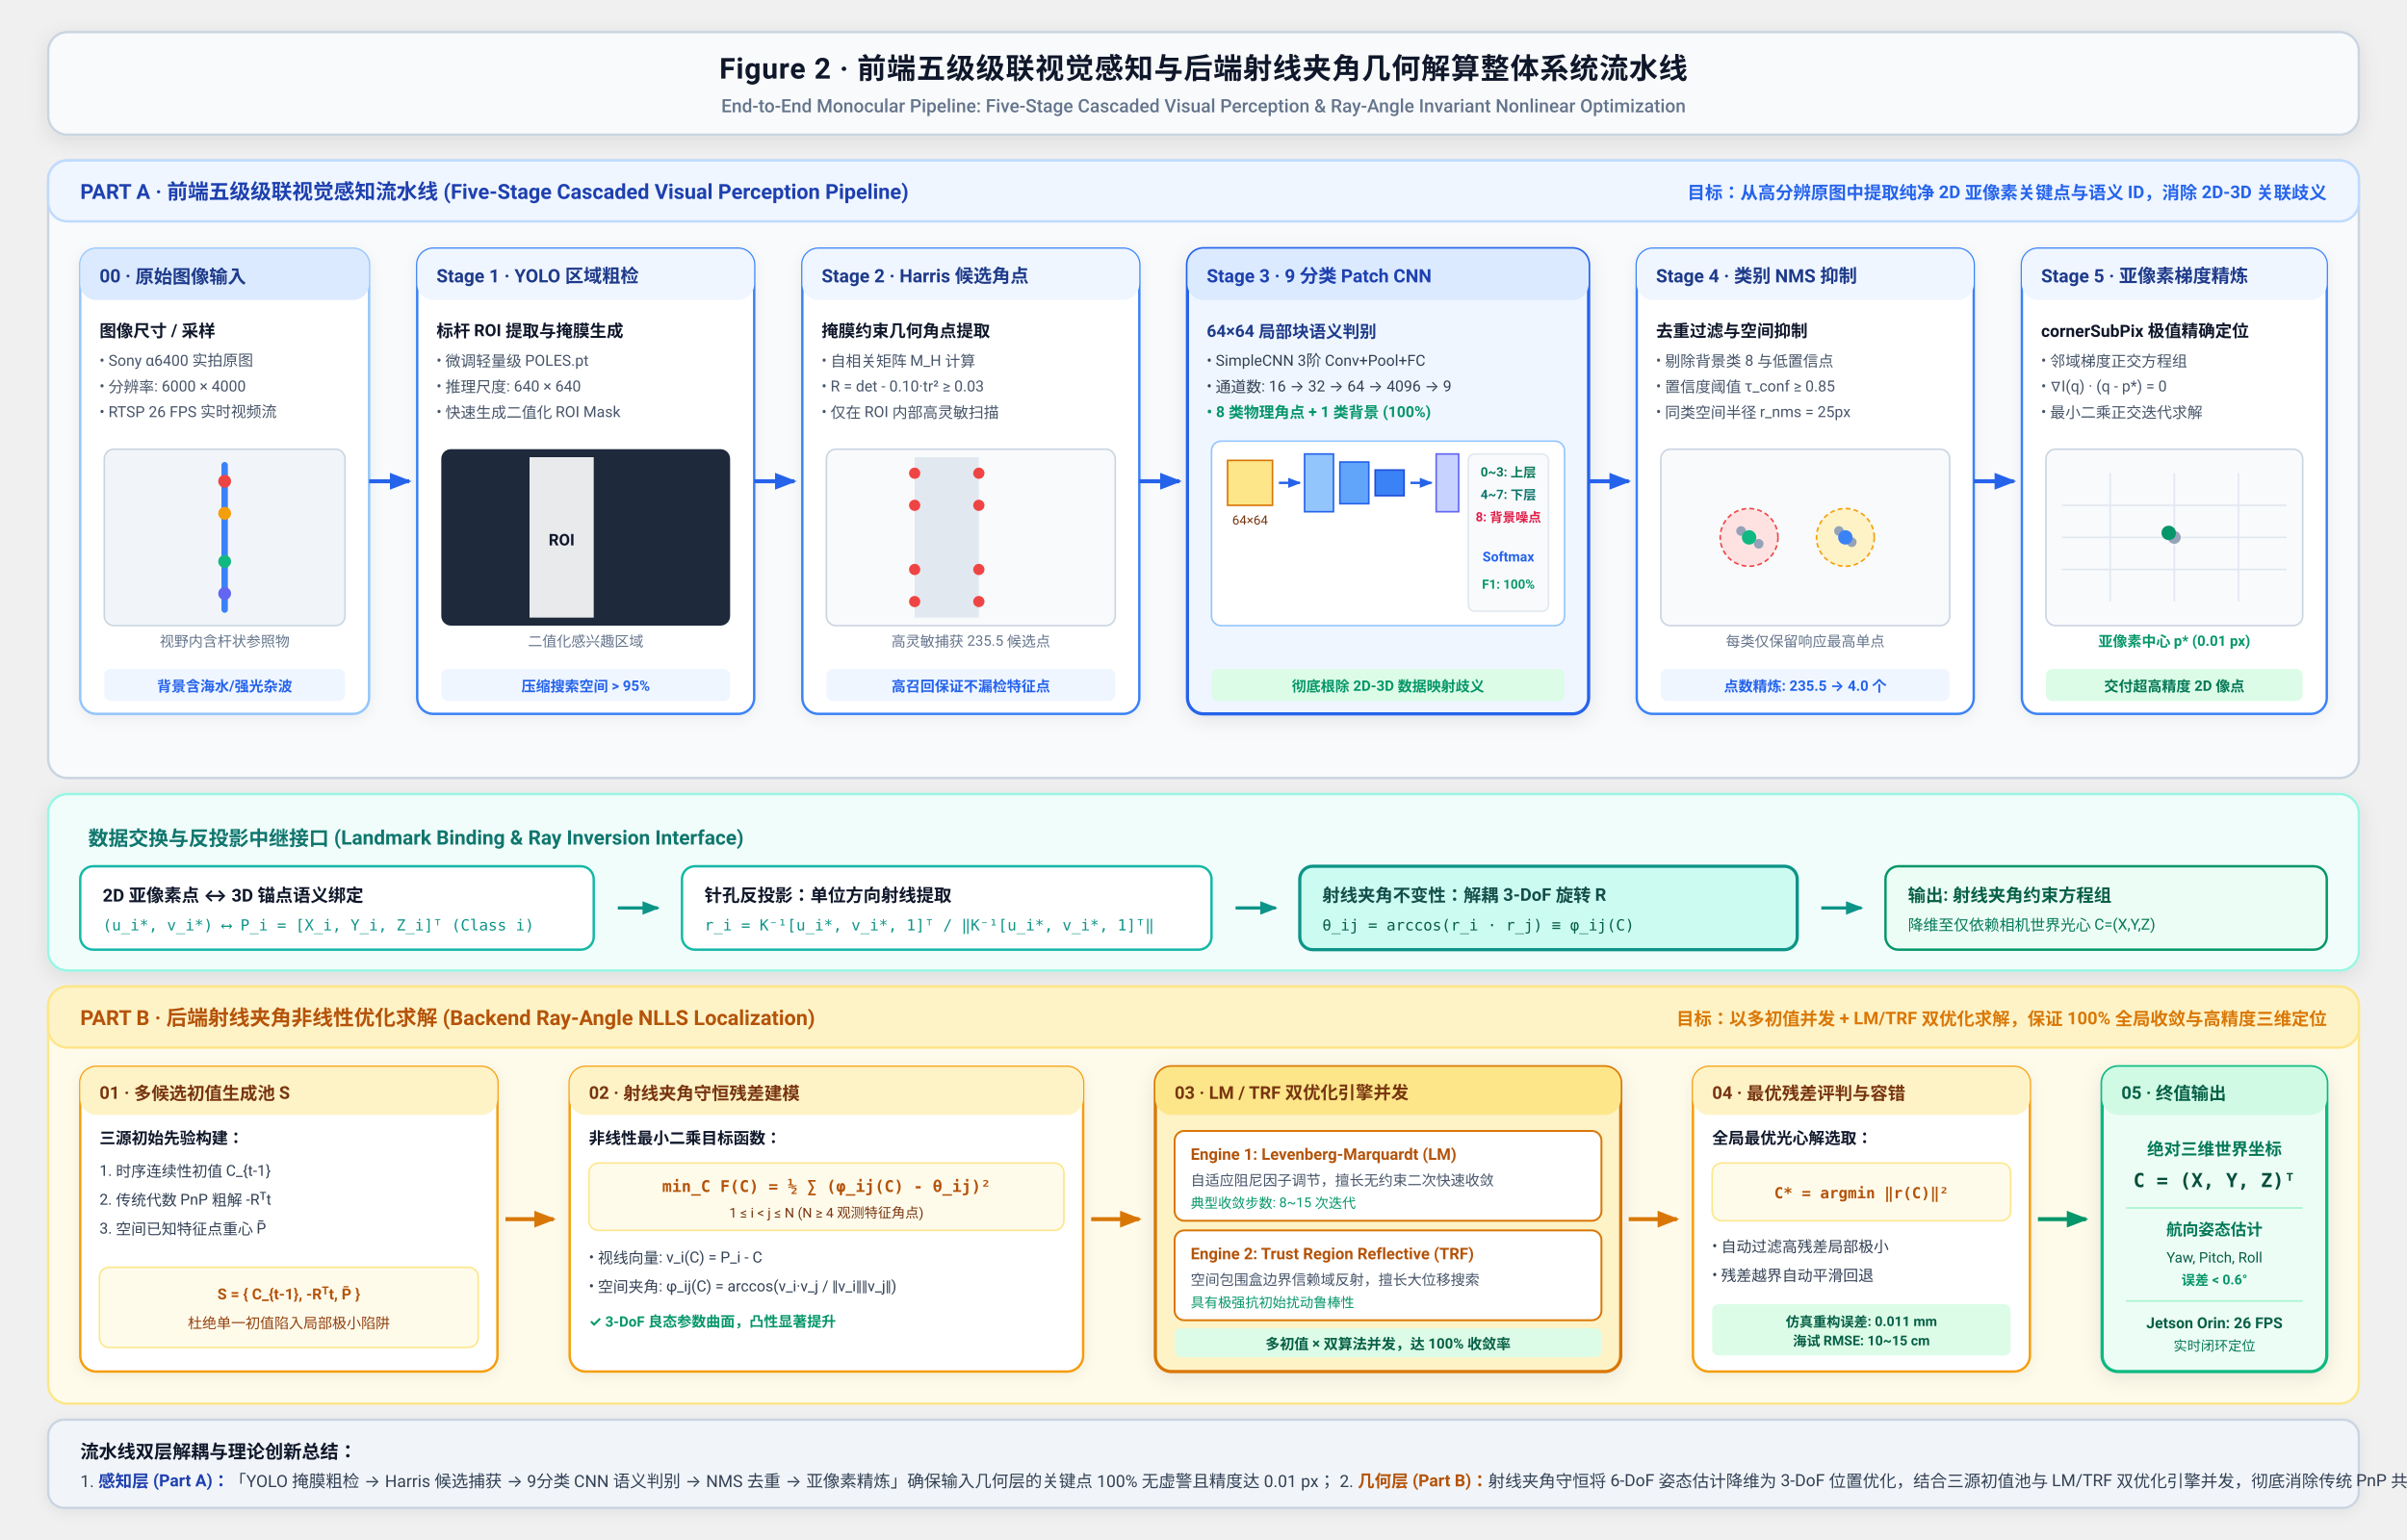
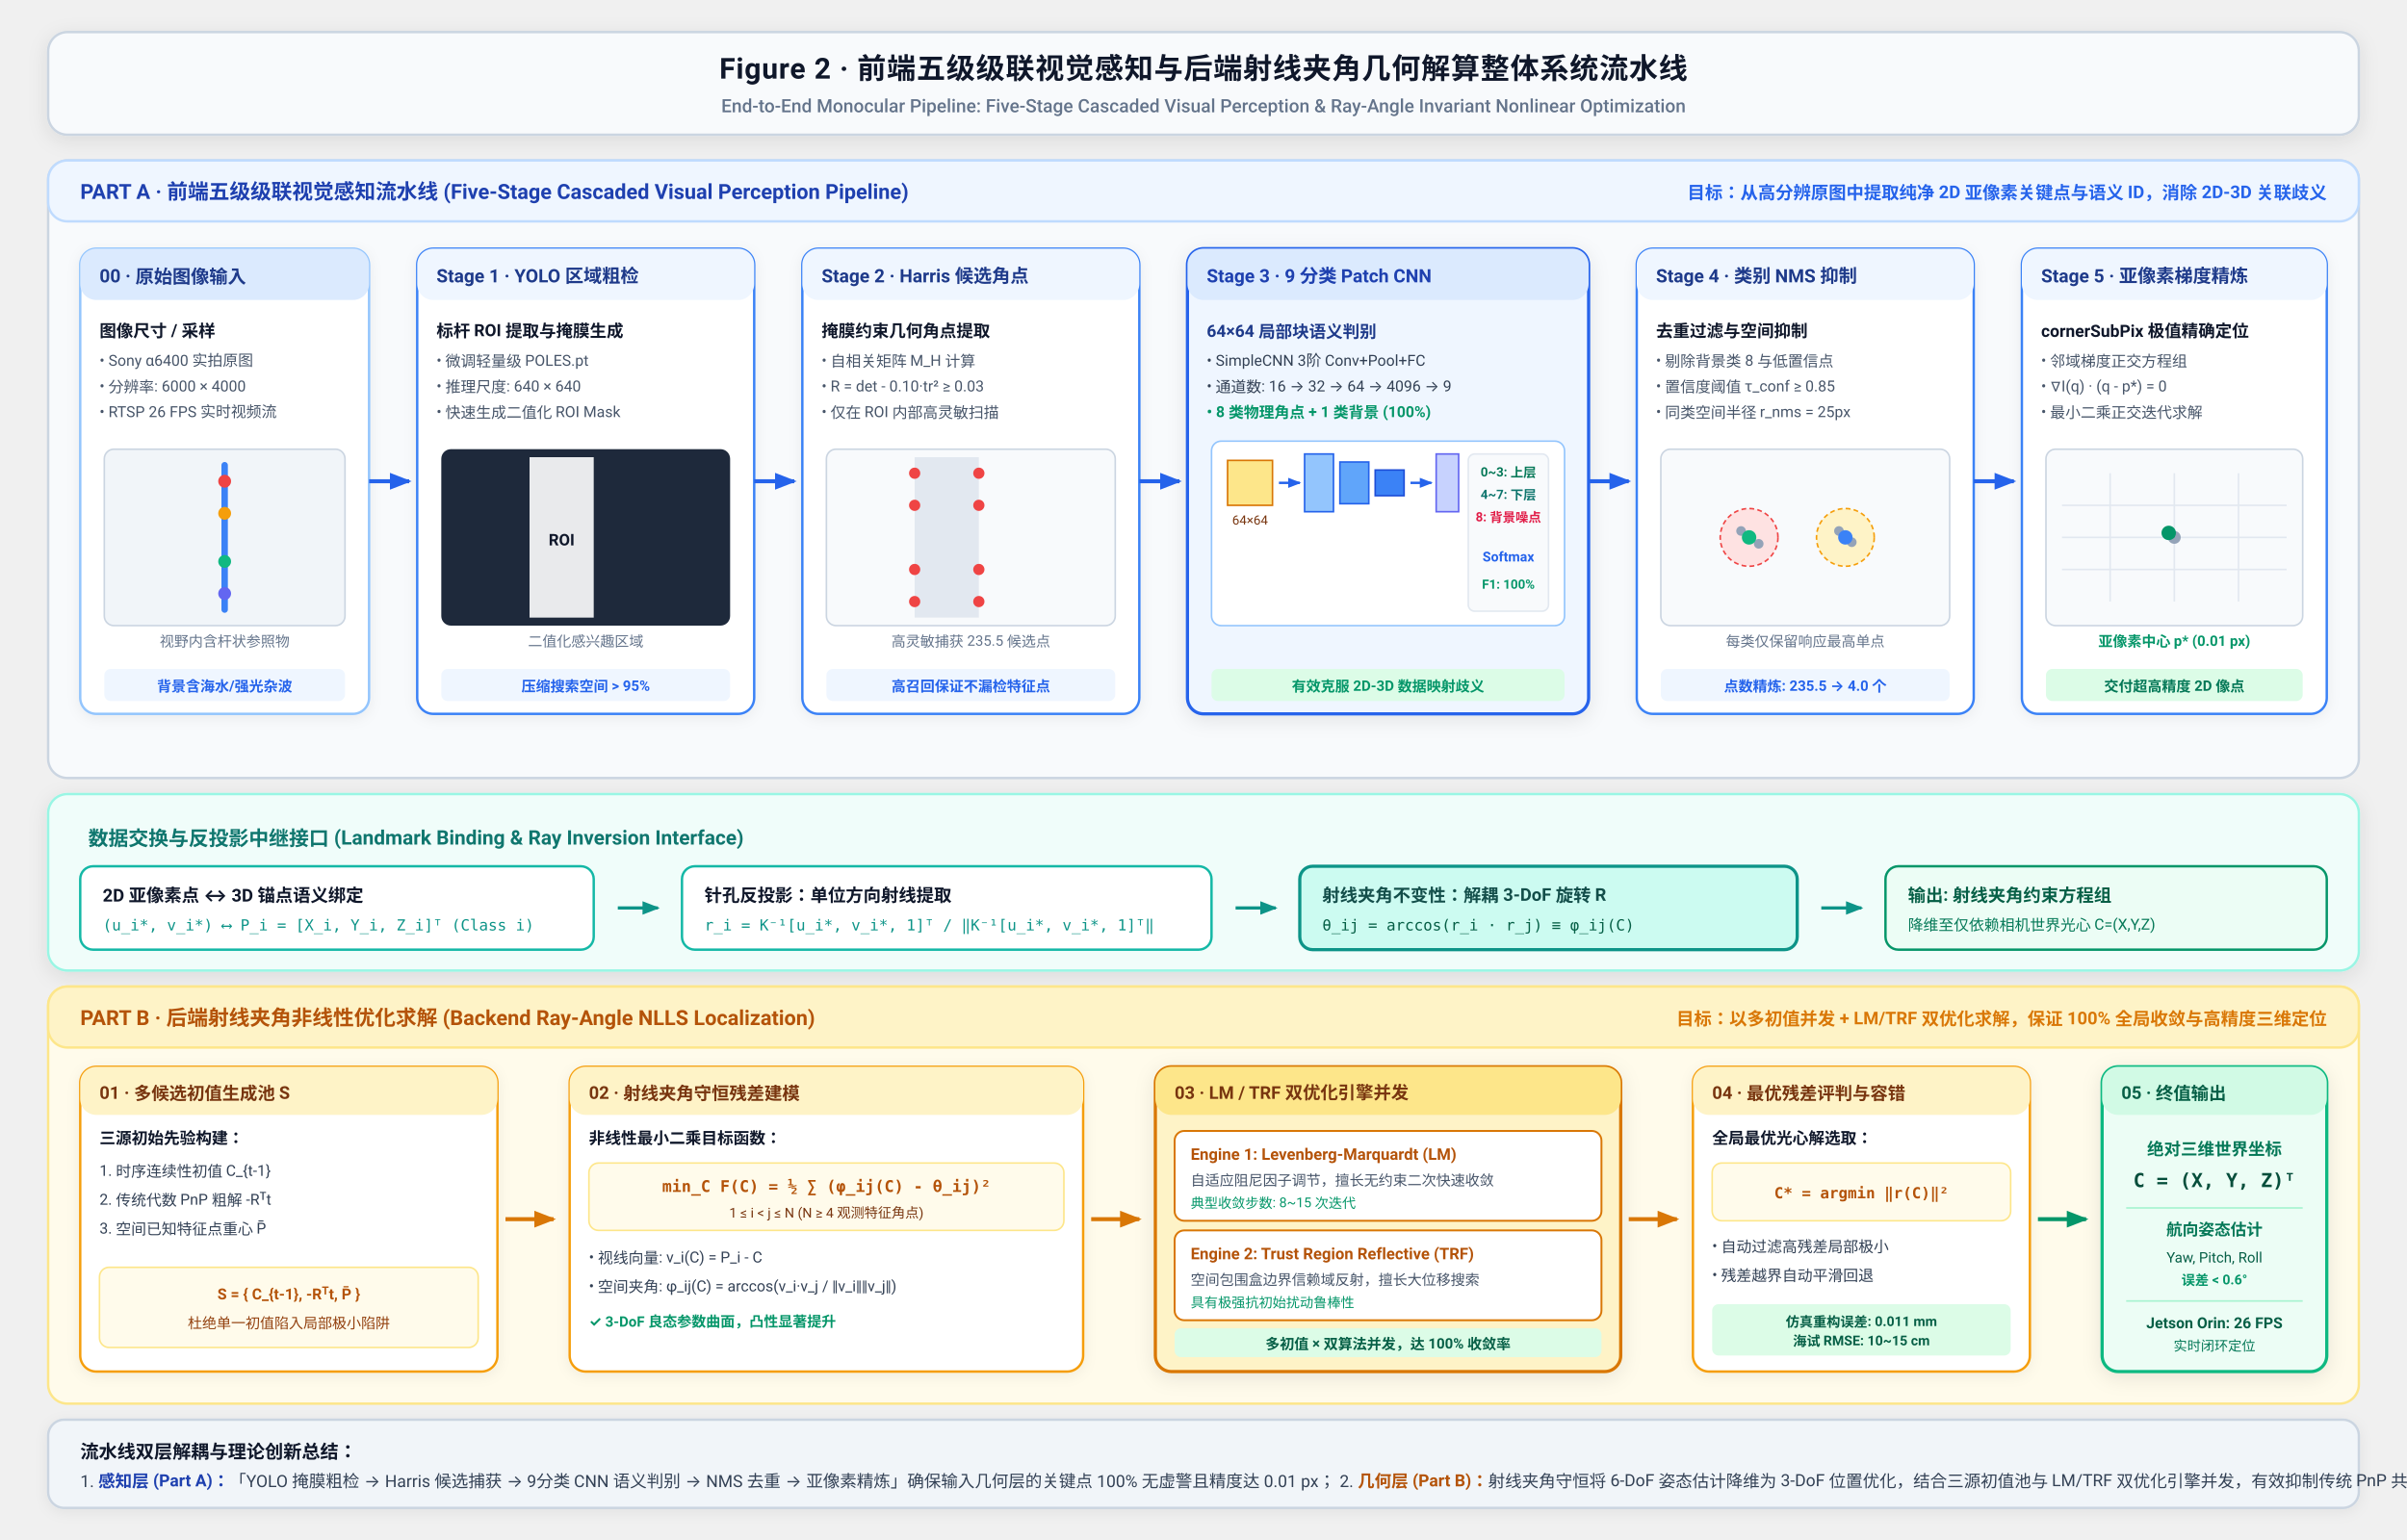
<svg xmlns="http://www.w3.org/2000/svg" viewBox="0 0 1500 960" width="100%" height="100%" style="background:#ffffff; font-family:-apple-system, BlinkMacSystemFont, 'Segoe UI', Roboto, 'Helvetica Neue', 'PingFang SC', 'Microsoft YaHei', sans-serif;">
  <defs>
    <filter id="shadow-card" x="-4%" y="-4%" width="108%" height="112%" filterUnits="userSpaceOnUse">
      <feDropShadow dx="0" dy="2" stdDeviation="4" flood-color="#0f172a" flood-opacity="0.06" />
    </filter>
    <filter id="shadow-hero" x="-3%" y="-4%" width="106%" height="112%" filterUnits="userSpaceOnUse">
      <feDropShadow dx="0" dy="3" stdDeviation="6" flood-color="#0f172a" flood-opacity="0.09" />
    </filter>
    <linearGradient id="blue-grad" x1="0%" y1="0%" x2="100%" y2="100%">
      <stop offset="0%" stop-color="#1E40AF" />
      <stop offset="100%" stop-color="#3B82F6" />
    </linearGradient>
    <linearGradient id="teal-grad" x1="0%" y1="0%" x2="100%" y2="100%">
      <stop offset="0%" stop-color="#0F766E" />
      <stop offset="100%" stop-color="#14B8A6" />
    </linearGradient>
    <linearGradient id="amber-grad" x1="0%" y1="0%" x2="100%" y2="100%">
      <stop offset="0%" stop-color="#B45309" />
      <stop offset="100%" stop-color="#F59E0B" />
    </linearGradient>
    <linearGradient id="emerald-grad" x1="0%" y1="0%" x2="100%" y2="100%">
      <stop offset="0%" stop-color="#047857" />
      <stop offset="100%" stop-color="#10B981" />
    </linearGradient>
    <marker id="arr-blue" viewBox="0 0 10 10" refX="8" refY="5" markerWidth="6" markerHeight="6" orient="auto-start-reverse">
      <path d="M 0 1.5 L 9 5 L 0 8.5 z" fill="#2563EB" />
    </marker>
    <marker id="arr-teal" viewBox="0 0 10 10" refX="8" refY="5" markerWidth="6" markerHeight="6" orient="auto-start-reverse">
      <path d="M 0 1.5 L 9 5 L 0 8.5 z" fill="#0D9488" />
    </marker>
    <marker id="arr-amber" viewBox="0 0 10 10" refX="8" refY="5" markerWidth="6" markerHeight="6" orient="auto-start-reverse">
      <path d="M 0 1.5 L 9 5 L 0 8.5 z" fill="#D97706" />
    </marker>
    <marker id="arr-emerald" viewBox="0 0 10 10" refX="8" refY="5" markerWidth="6" markerHeight="6" orient="auto-start-reverse">
      <path d="M 0 1.5 L 9 5 L 0 8.5 z" fill="#059669" />
    </marker>
  </defs>
  <g transform="translate(30, 20)">
    <rect width="1440" height="64" rx="12" fill="#F8FAFC" stroke="#CBD5E1" stroke-width="1.5" filter="url(#shadow-hero)" />
    <text x="720" y="29" font-size="18" font-weight="700" fill="#0F172A" text-anchor="middle" letter-spacing="0.5">Figure 2 · 前端五级级联视觉感知与后端射线夹角几何解算整体系统流水线</text>
    <text x="720" y="50" font-size="11.5" font-weight="500" fill="#64748B" text-anchor="middle">End-to-End Monocular Pipeline: Five-Stage Cascaded Visual Perception &amp; Ray-Angle Invariant Nonlinear Optimization</text>
  </g>
  <g transform="translate(30, 100)">
    <rect width="1440" height="385" rx="12" fill="#F8FAFC" stroke="#CBD5E1" stroke-width="1.5" />
    <rect x="0" y="0" width="1440" height="38" rx="12" fill="#EFF6FF" stroke="#BFDBFE" stroke-width="1.5" />
    <text x="20" y="24" font-size="13" font-weight="700" fill="#1E40AF">PART A · 前端五级级联视觉感知流水线 (Five-Stage Cascaded Visual Perception Pipeline)</text>
    <text x="1420" y="24" font-size="11" font-weight="600" fill="#2563EB" text-anchor="end">目标：从高分辨原图中提取纯净 2D 亚像素关键点与语义 ID，消除 2D-3D 关联歧义</text>
    <g transform="translate(20, 55)">
      <rect width="180" height="290" rx="10" fill="#FFFFFF" stroke="#93C5FD" stroke-width="1.5" filter="url(#shadow-card)" />
      <rect x="0" y="0" width="180" height="32" rx="10" fill="#DBEAFE" />
      <text x="12" y="21" font-size="11.5" font-weight="700" fill="#1E3A8A">00 · 原始图像输入</text>
      <text x="12" y="55" font-size="10.5" font-weight="700" fill="#0F172A">图像尺寸 / 采样</text>
      <text x="12" y="73" font-size="9.5" fill="#475569">• Sony α6400 实拍原图</text>
      <text x="12" y="89" font-size="9.5" fill="#475569">• 分辨率: 6000 × 4000</text>
      <text x="12" y="105" font-size="9.5" fill="#475569">• RTSP 26 FPS 实时视频流</text>
      <rect x="15" y="125" width="150" height="110" rx="6" fill="#F1F5F9" stroke="#CBD5E1" />
      <line x1="90" y1="135" x2="90" y2="225" stroke="#3B82F6" stroke-width="4" stroke-linecap="round" />
      <circle cx="90" cy="145" r="4" fill="#EF4444" />
      <circle cx="90" cy="165" r="4" fill="#F59E0B" />
      <circle cx="90" cy="195" r="4" fill="#10B981" />
      <circle cx="90" cy="215" r="4" fill="#6366F1" />
      <text x="90" y="248" font-size="9" fill="#64748B" text-anchor="middle">视野内含杆状参照物</text>
      <rect x="15" y="262" width="150" height="20" rx="4" fill="#EFF6FF" />
      <text x="90" y="276" font-size="9" font-weight="600" fill="#2563EB" text-anchor="middle">背景含海水/强光杂波</text>
    </g>
    <path d="M 200 200 L 225 200" fill="none" stroke="#2563EB" stroke-width="2.5" marker-end="url(#arr-blue)" />
    <g transform="translate(230, 55)">
      <rect width="210" height="290" rx="10" fill="#FFFFFF" stroke="#3B82F6" stroke-width="1.5" filter="url(#shadow-card)" />
      <rect x="0" y="0" width="210" height="32" rx="10" fill="#EFF6FF" />
      <text x="12" y="21" font-size="11.5" font-weight="700" fill="#1E3A8A">Stage 1 · YOLO 区域粗检</text>
      <text x="12" y="55" font-size="10.5" font-weight="700" fill="#0F172A">标杆 ROI 提取与掩膜生成</text>
      <text x="12" y="73" font-size="9.5" fill="#475569">• 微调轻量级 POLES.pt</text>
      <text x="12" y="89" font-size="9.5" fill="#475569">• 推理尺度: 640 × 640</text>
      <text x="12" y="105" font-size="9.5" fill="#475569">• 快速生成二值化 ROI Mask</text>
      <rect x="15" y="125" width="180" height="110" rx="6" fill="#1E293B" />
      <rect x="70" y="130" width="40" height="100" fill="#FFFFFF" opacity="0.9" />
      <text x="90" y="185" font-size="10" font-weight="700" fill="#0F172A" text-anchor="middle">ROI</text>
      <text x="105" y="248" font-size="9" fill="#64748B" text-anchor="middle">二值化感兴趣区域</text>
      <rect x="15" y="262" width="180" height="20" rx="4" fill="#EFF6FF" />
      <text x="105" y="276" font-size="9" font-weight="700" fill="#2563EB" text-anchor="middle">压缩搜索空间 &gt; 95%</text>
    </g>
    <path d="M 440 200 L 465 200" fill="none" stroke="#2563EB" stroke-width="2.5" marker-end="url(#arr-blue)" />
    <g transform="translate(470, 55)">
      <rect width="210" height="290" rx="10" fill="#FFFFFF" stroke="#3B82F6" stroke-width="1.5" filter="url(#shadow-card)" />
      <rect x="0" y="0" width="210" height="32" rx="10" fill="#EFF6FF" />
      <text x="12" y="21" font-size="11.5" font-weight="700" fill="#1E3A8A">Stage 2 · Harris 候选角点</text>
      <text x="12" y="55" font-size="10.5" font-weight="700" fill="#0F172A">掩膜约束几何角点提取</text>
      <text x="12" y="73" font-size="9.5" fill="#475569">• 自相关矩阵 M_H 计算</text>
      <text x="12" y="89" font-size="9.5" fill="#475569">• R = det - 0.10·tr² ≥ 0.03</text>
      <text x="12" y="105" font-size="9.5" fill="#475569">• 仅在 ROI 内部高灵敏扫描</text>
      <rect x="15" y="125" width="180" height="110" rx="6" fill="#F8FAFC" stroke="#CBD5E1" />
      <rect x="70" y="130" width="40" height="100" fill="#E2E8F0" />
      <circle cx="70" cy="140" r="3.5" fill="#EF4444" />
      <circle cx="110" cy="140" r="3.5" fill="#EF4444" />
      <circle cx="70" cy="160" r="3.5" fill="#EF4444" />
      <circle cx="110" cy="160" r="3.5" fill="#EF4444" />
      <circle cx="70" cy="200" r="3.5" fill="#EF4444" />
      <circle cx="110" cy="200" r="3.5" fill="#EF4444" />
      <circle cx="70" cy="220" r="3.5" fill="#EF4444" />
      <circle cx="110" cy="220" r="3.5" fill="#EF4444" />
      <text x="105" y="248" font-size="9" fill="#64748B" text-anchor="middle">高灵敏捕获 235.5 候选点</text>
      <rect x="15" y="262" width="180" height="20" rx="4" fill="#EFF6FF" />
      <text x="105" y="276" font-size="9" font-weight="700" fill="#2563EB" text-anchor="middle">高召回保证不漏检特征点</text>
    </g>
    <path d="M 680 200 L 705 200" fill="none" stroke="#2563EB" stroke-width="2.5" marker-end="url(#arr-blue)" />
    <g transform="translate(710, 55)">
      <rect width="250" height="290" rx="10" fill="#EFF6FF" stroke="#2563EB" stroke-width="2" filter="url(#shadow-hero)" />
      <rect x="0" y="0" width="250" height="32" rx="10" fill="#DBEAFE" />
      <text x="12" y="21" font-size="11.5" font-weight="700" fill="#1E40AF">Stage 3 · 9 分类 Patch CNN</text>
      <text x="12" y="55" font-size="10.5" font-weight="700" fill="#1E3A8A">64×64 局部块语义判别</text>
      <text x="12" y="73" font-size="9.5" fill="#334155">• SimpleCNN 3阶 Conv+Pool+FC</text>
      <text x="12" y="89" font-size="9.5" fill="#334155">• 通道数: 16 → 32 → 64 → 4096 → 9</text>
      <text x="12" y="105" font-size="9.5" font-weight="700" fill="#059669">• 8 类物理角点 + 1 类背景 (100%)</text>
      <rect x="15" y="120" width="220" height="115" rx="6" fill="#FFFFFF" stroke="#93C5FD" />
      <rect x="25" y="132" width="28" height="28" fill="#FDE68A" stroke="#D97706" stroke-width="1" />
      <text x="39" y="172" font-size="8" fill="#78350F" text-anchor="middle">64×64</text>
      <path d="M 57 146 L 70 146" stroke="#2563EB" stroke-width="1.5" marker-end="url(#arr-blue)" />
      <rect x="73" y="128" width="18" height="36" fill="#93C5FD" stroke="#2563EB" stroke-width="1" />
      <rect x="95" y="133" width="18" height="26" fill="#60A5FA" stroke="#2563EB" stroke-width="1" />
      <rect x="117" y="138" width="18" height="16" fill="#3B82F6" stroke="#1D4ED8" stroke-width="1" />
      <path d="M 139 146 L 152 146" stroke="#2563EB" stroke-width="1.5" marker-end="url(#arr-blue)" />
      <rect x="155" y="128" width="14" height="36" fill="#C7D2FE" stroke="#6366F1" stroke-width="1" />
      <rect x="175" y="128" width="50" height="98" rx="4" fill="#F8FAFC" stroke="#E2E8F0" />
      <text x="200" y="142" font-size="8" font-weight="700" fill="#047857" text-anchor="middle">0~3: 上层</text>
      <text x="200" y="156" font-size="8" font-weight="700" fill="#0F766E" text-anchor="middle">4~7: 下层</text>
      <text x="200" y="170" font-size="8" font-weight="700" fill="#E11D48" text-anchor="middle">8: 背景噪点</text>
      <text x="200" y="195" font-size="8.5" font-weight="700" fill="#2563EB" text-anchor="middle">Softmax</text>
      <text x="200" y="212" font-size="8" font-weight="700" fill="#059669" text-anchor="middle">F1: 100%</text>
      <rect x="15" y="262" width="220" height="20" rx="4" fill="#DCFCE7" />
-       <text x="125" y="276" font-size="9" font-weight="700" fill="#059669" text-anchor="middle">彻底根除 2D-3D 数据映射歧义</text>
+       <text x="125" y="276" font-size="9" font-weight="700" fill="#059669" text-anchor="middle">有效克服 2D-3D 数据映射歧义</text>
    </g>
    <path d="M 960 200 L 985 200" fill="none" stroke="#2563EB" stroke-width="2.5" marker-end="url(#arr-blue)" />
    <g transform="translate(990, 55)">
      <rect width="210" height="290" rx="10" fill="#FFFFFF" stroke="#3B82F6" stroke-width="1.5" filter="url(#shadow-card)" />
      <rect x="0" y="0" width="210" height="32" rx="10" fill="#EFF6FF" />
      <text x="12" y="21" font-size="11.5" font-weight="700" fill="#1E3A8A">Stage 4 · 类别 NMS 抑制</text>
      <text x="12" y="55" font-size="10.5" font-weight="700" fill="#0F172A">去重过滤与空间抑制</text>
      <text x="12" y="73" font-size="9.5" fill="#475569">• 剔除背景类 8 与低置信点</text>
      <text x="12" y="89" font-size="9.5" fill="#475569">• 置信度阈值 τ_conf ≥ 0.85</text>
      <text x="12" y="105" font-size="9.5" fill="#475569">• 同类空间半径 r_nms = 25px</text>
      <rect x="15" y="125" width="180" height="110" rx="6" fill="#F8FAFC" stroke="#CBD5E1" />
      <circle cx="70" cy="180" r="18" fill="#FEE2E2" stroke="#EF4444" stroke-width="1" stroke-dasharray="3 2" />
      <circle cx="65" cy="176" r="3" fill="#94A3B8" />
      <circle cx="76" cy="184" r="3" fill="#94A3B8" />
      <circle cx="70" cy="180" r="4.5" fill="#10B981" />
      <circle cx="130" cy="180" r="18" fill="#FEF3C7" stroke="#F59E0B" stroke-width="1" stroke-dasharray="3 2" />
      <circle cx="126" cy="176" r="3" fill="#94A3B8" />
      <circle cx="134" cy="183" r="3" fill="#94A3B8" />
      <circle cx="130" cy="180" r="4.5" fill="#3B82F6" />
      <text x="105" y="248" font-size="9" fill="#64748B" text-anchor="middle">每类仅保留响应最高单点</text>
      <rect x="15" y="262" width="180" height="20" rx="4" fill="#EFF6FF" />
      <text x="105" y="276" font-size="9" font-weight="700" fill="#2563EB" text-anchor="middle">点数精炼: 235.5 → 4.0 个</text>
    </g>
    <path d="M 1200 200 L 1225 200" fill="none" stroke="#2563EB" stroke-width="2.5" marker-end="url(#arr-blue)" />
    <g transform="translate(1230, 55)">
      <rect width="190" height="290" rx="10" fill="#FFFFFF" stroke="#3B82F6" stroke-width="1.5" filter="url(#shadow-card)" />
      <rect x="0" y="0" width="190" height="32" rx="10" fill="#EFF6FF" />
      <text x="12" y="21" font-size="11.5" font-weight="700" fill="#1E3A8A">Stage 5 · 亚像素梯度精炼</text>
      <text x="12" y="55" font-size="10.5" font-weight="700" fill="#0F172A">cornerSubPix 极值精确定位</text>
      <text x="12" y="73" font-size="9.5" fill="#475569">• 邻域梯度正交方程组</text>
      <text x="12" y="89" font-size="9.5" fill="#475569">• ∇I(q) · (q - p*) = 0</text>
      <text x="12" y="105" font-size="9.5" fill="#475569">• 最小二乘正交迭代求解</text>
      <rect x="15" y="125" width="160" height="110" rx="6" fill="#F8FAFC" stroke="#CBD5E1" />
      <line x1="55" y1="140" x2="55" y2="220" stroke="#E2E8F0" stroke-width="1" />
      <line x1="95" y1="140" x2="95" y2="220" stroke="#E2E8F0" stroke-width="1" />
      <line x1="135" y1="140" x2="135" y2="220" stroke="#E2E8F0" stroke-width="1" />
      <line x1="25" y1="160" x2="165" y2="160" stroke="#E2E8F0" stroke-width="1" />
      <line x1="25" y1="180" x2="165" y2="180" stroke="#E2E8F0" stroke-width="1" />
      <line x1="25" y1="200" x2="165" y2="200" stroke="#E2E8F0" stroke-width="1" />
      <circle cx="95" cy="180" r="4" fill="#94A3B8" />
      <circle cx="91.5" cy="177.2" r="4.5" fill="#059669" />
      <line x1="95" y1="180" x2="91.5" y2="177.2" stroke="#059669" stroke-width="1.5" stroke-dasharray="2 2" />
      <text x="95" y="248" font-size="9" fill="#059669" font-weight="700" text-anchor="middle">亚像素中心 p* (0.01 px)</text>
      <rect x="15" y="262" width="160" height="20" rx="4" fill="#DCFCE7" />
      <text x="95" y="276" font-size="9" font-weight="700" fill="#047857" text-anchor="middle">交付超高精度 2D 像点</text>
    </g>
  </g>
  <g transform="translate(30, 495)">
    <rect width="1440" height="110" rx="12" fill="#F0FDFA" stroke="#99F6E4" stroke-width="1.5" filter="url(#shadow-hero)" />
    <text x="25" y="32" font-size="12.5" font-weight="700" fill="#0F766E">数据交换与反投影中继接口 (Landmark Binding &amp; Ray Inversion Interface)</text>
    <g transform="translate(20, 45)">
      <rect width="320" height="52" rx="8" fill="#FFFFFF" stroke="#14B8A6" stroke-width="1.5" />
      <text x="14" y="22" font-size="11" font-weight="700" fill="#0F172A">2D 亚像素点 ↔ 3D 锚点语义绑定</text>
      <text x="14" y="40" font-size="9.5" font-family="monospace" fill="#0D9488">(u_i*, v_i*) ⟷ P_i = [X_i, Y_i, Z_i]ᵀ (Class i)</text>
      <path d="M 335 26 L 360 26" stroke="#0D9488" stroke-width="2" marker-end="url(#arr-teal)" />
      <rect x="375" y="0" width="330" height="52" rx="8" fill="#FFFFFF" stroke="#14B8A6" stroke-width="1.5" />
      <text x="389" y="22" font-size="11" font-weight="700" fill="#0F172A">针孔反投影：单位方向射线提取</text>
      <text x="389" y="40" font-size="9.5" font-family="monospace" fill="#0D9488">r_i = K⁻¹[u_i*, v_i*, 1]ᵀ / ‖K⁻¹[u_i*, v_i*, 1]ᵀ‖</text>
      <path d="M 720 26 L 745 26" stroke="#0D9488" stroke-width="2" marker-end="url(#arr-teal)" />
      <rect x="760" y="0" width="310" height="52" rx="8" fill="#CCFBF1" stroke="#0D9488" stroke-width="2" />
      <text x="774" y="22" font-size="11" font-weight="700" fill="#134E4A">射线夹角不变性：解耦 3-DoF 旋转 R</text>
      <text x="774" y="40" font-size="9.5" font-family="monospace" fill="#065F46">θ_ij = arccos(r_i · r_j) ≡ φ_ij(C)</text>
      <path d="M 1085 26 L 1110 26" stroke="#0D9488" stroke-width="2" marker-end="url(#arr-teal)" />
      <rect x="1125" y="0" width="275" height="52" rx="8" fill="#ECFDF5" stroke="#059669" stroke-width="1.5" />
      <text x="1139" y="22" font-size="11" font-weight="700" fill="#065F46">输出: 射线夹角约束方程组</text>
      <text x="1139" y="40" font-size="9.5" fill="#047857">降维至仅依赖相机世界光心 C=(X,Y,Z)</text>
    </g>
  </g>
  <g transform="translate(30, 615)">
    <rect width="1440" height="260" rx="12" fill="#FFFBEB" stroke="#FDE68A" stroke-width="1.5" />
    <rect x="0" y="0" width="1440" height="38" rx="12" fill="#FEF3C7" stroke="#FDE68A" stroke-width="1.5" />
    <text x="20" y="24" font-size="13" font-weight="700" fill="#B45309">PART B · 后端射线夹角非线性优化求解 (Backend Ray-Angle NLLS Localization)</text>
    <text x="1420" y="24" font-size="11" font-weight="600" fill="#D97706" text-anchor="end">目标：以多初值并发 + LM/TRF 双优化求解，保证 100% 全局收敛与高精度三维定位</text>
    <g transform="translate(20, 50)">
      <rect width="260" height="190" rx="10" fill="#FFFFFF" stroke="#F59E0B" stroke-width="1.5" filter="url(#shadow-card)" />
      <rect x="0" y="0" width="260" height="30" rx="10" fill="#FEF3C7" />
      <text x="12" y="20" font-size="11" font-weight="700" fill="#78350F">01 · 多候选初值生成池 S</text>
      <text x="12" y="48" font-size="10" font-weight="700" fill="#0F172A">三源初始先验构建：</text>
      <text x="12" y="68" font-size="9.5" fill="#334155">1. 时序连续性初值 C_{t-1}</text>
      <text x="12" y="86" font-size="9.5" fill="#334155">2. 传统代数 PnP 粗解 -Rᵀt</text>
      <text x="12" y="104" font-size="9.5" fill="#334155">3. 空间已知特征点重心 P̄</text>
      <rect x="12" y="125" width="236" height="50" rx="6" fill="#FFFBEB" stroke="#FDE68A" />
      <text x="130" y="145" font-size="9.5" font-weight="700" fill="#B45309" text-anchor="middle">S = { C_{t-1}, -Rᵀt, P̄ }</text>
      <text x="130" y="163" font-size="9" fill="#92400E" text-anchor="middle">杜绝单一初值陷入局部极小陷阱</text>
    </g>
    <path d="M 285 145 L 315 145" fill="none" stroke="#D97706" stroke-width="2.5" marker-end="url(#arr-amber)" />
    <g transform="translate(325, 50)">
      <rect width="320" height="190" rx="10" fill="#FFFFFF" stroke="#F59E0B" stroke-width="1.5" filter="url(#shadow-card)" />
      <rect x="0" y="0" width="320" height="30" rx="10" fill="#FEF3C7" />
      <text x="12" y="20" font-size="11" font-weight="700" fill="#78350F">02 · 射线夹角守恒残差建模</text>
      <text x="12" y="48" font-size="10" font-weight="700" fill="#0F172A">非线性最小二乘目标函数：</text>
      <rect x="12" y="60" width="296" height="42" rx="6" fill="#FFFBEB" stroke="#FDE68A" />
      <text x="160" y="78" font-size="10" font-family="monospace" font-weight="700" fill="#B45309" text-anchor="middle">min_C F(C) = ½ ∑ (φ_ij(C) - θ_ij)²</text>
      <text x="160" y="94" font-size="8.5" fill="#78350F" text-anchor="middle">1 ≤ i &lt; j ≤ N (N ≥ 4 观测特征角点)</text>
      <text x="12" y="122" font-size="9.5" fill="#334155">• 视线向量: v_i(C) = P_i - C</text>
      <text x="12" y="140" font-size="9.5" fill="#334155">• 空间夹角: φ_ij(C) = arccos(v_i·v_j / ‖v_i‖‖v_j‖)</text>
      <text x="12" y="162" font-size="9" font-weight="700" fill="#059669">✓ 3-DoF 良态参数曲面，凸性显著提升</text>
    </g>
    <path d="M 650 145 L 680 145" fill="none" stroke="#D97706" stroke-width="2.5" marker-end="url(#arr-amber)" />
    <g transform="translate(690, 50)">
      <rect width="290" height="190" rx="10" fill="#FEF3C7" stroke="#D97706" stroke-width="2" filter="url(#shadow-hero)" />
      <rect x="0" y="0" width="290" height="30" rx="10" fill="#FDE68A" />
      <text x="12" y="20" font-size="11" font-weight="700" fill="#78350F">03 · LM / TRF 双优化引擎并发</text>
      <g transform="translate(12, 40)">
        <rect width="266" height="56" rx="6" fill="#FFFFFF" stroke="#D97706" stroke-width="1.2" />
        <text x="10" y="18" font-size="10" font-weight="700" fill="#B45309">Engine 1: Levenberg-Marquardt (LM)</text>
        <text x="10" y="34" font-size="9" fill="#475569">自适应阻尼因子调节，擅长无约束二次快速收敛</text>
        <text x="10" y="48" font-size="8.5" fill="#059669">典型收敛步数: 8~15 次迭代</text>
      </g>
      <g transform="translate(12, 102)">
        <rect width="266" height="56" rx="6" fill="#FFFFFF" stroke="#D97706" stroke-width="1.2" />
        <text x="10" y="18" font-size="10" font-weight="700" fill="#B45309">Engine 2: Trust Region Reflective (TRF)</text>
        <text x="10" y="34" font-size="9" fill="#475569">空间包围盒边界信赖域反射，擅长大位移搜索</text>
        <text x="10" y="48" font-size="8.5" fill="#059669">具有极强抗初始扰动鲁棒性</text>
      </g>
      <rect x="12" y="163" width="266" height="18" rx="4" fill="#DCFCE7" />
      <text x="145" y="176" font-size="9" font-weight="700" fill="#065F46" text-anchor="middle">多初值 × 双算法并发，达 100% 收敛率</text>
    </g>
    <path d="M 985 145 L 1015 145" fill="none" stroke="#D97706" stroke-width="2.5" marker-end="url(#arr-amber)" />
    <g transform="translate(1025, 50)">
      <rect width="210" height="190" rx="10" fill="#FFFFFF" stroke="#F59E0B" stroke-width="1.5" filter="url(#shadow-card)" />
      <rect x="0" y="0" width="210" height="30" rx="10" fill="#FEF3C7" />
      <text x="12" y="20" font-size="11" font-weight="700" fill="#78350F">04 · 最优残差评判与容错</text>
      <text x="12" y="48" font-size="10" font-weight="700" fill="#0F172A">全局最优光心解选取：</text>
      <rect x="12" y="60" width="186" height="36" rx="6" fill="#FFFBEB" stroke="#FDE68A" />
      <text x="105" y="82" font-size="9.5" font-family="monospace" font-weight="700" fill="#B45309" text-anchor="middle">C* = argmin ‖r(C)‖²</text>
      <text x="12" y="115" font-size="9.5" fill="#334155">• 自动过滤高残差局部极小</text>
      <text x="12" y="133" font-size="9.5" fill="#334155">• 残差越界自动平滑回退</text>
      <rect x="12" y="148" width="186" height="32" rx="4" fill="#DCFCE7" />
      <text x="105" y="162" font-size="8.5" font-weight="700" fill="#065F46" text-anchor="middle">仿真重构误差: 0.011 mm</text>
      <text x="105" y="174" font-size="8.5" font-weight="700" fill="#065F46" text-anchor="middle">海试 RMSE: 10~15 cm</text>
    </g>
    <path d="M 1240 145 L 1270 145" fill="none" stroke="#059669" stroke-width="2.5" marker-end="url(#arr-emerald)" />
    <g transform="translate(1280, 50)">
      <rect width="140" height="190" rx="10" fill="#ECFDF5" stroke="#10B981" stroke-width="2" filter="url(#shadow-hero)" />
      <rect x="0" y="0" width="140" height="30" rx="10" fill="#D1FAE5" />
      <text x="12" y="20" font-size="11" font-weight="700" fill="#065F46">05 · 终值输出</text>
      <text x="70" y="55" font-size="10.5" font-weight="700" fill="#047857" text-anchor="middle">绝对三维世界坐标</text>
      <text x="70" y="75" font-size="12" font-family="monospace" font-weight="700" fill="#064E3B" text-anchor="middle">C = (X, Y, Z)ᵀ</text>
      <line x1="15" y1="88" x2="125" y2="88" stroke="#A7F3D0" stroke-width="1" />
      <text x="70" y="105" font-size="10" font-weight="700" fill="#047857" text-anchor="middle">航向姿态估计</text>
      <text x="70" y="122" font-size="9" fill="#065F46" text-anchor="middle">Yaw, Pitch, Roll</text>
      <text x="70" y="136" font-size="8.5" font-weight="700" fill="#059669" text-anchor="middle">误差 &lt; 0.6°</text>
      <line x1="15" y1="146" x2="125" y2="146" stroke="#A7F3D0" stroke-width="1" />
      <text x="70" y="163" font-size="9.5" font-weight="700" fill="#065F46" text-anchor="middle">Jetson Orin: 26 FPS</text>
      <text x="70" y="177" font-size="8.5" fill="#047857" text-anchor="middle">实时闭环定位</text>
    </g>
  </g>
  <g transform="translate(30, 885)">
    <rect width="1440" height="55" rx="10" fill="#F1F5F9" stroke="#CBD5E1" stroke-width="1.5" filter="url(#shadow-card)" />
    <text x="20" y="24" font-size="11.5" font-weight="700" fill="#0F172A">流水线双层解耦与理论创新总结：</text>
-     <text x="20" y="42" font-size="10.5" fill="#334155">1. <tspan font-weight="700" fill="#1E40AF">感知层 (Part A)：</tspan>「YOLO 掩膜粗检 → Harris 候选捕获 → 9分类 CNN 语义判别 → NMS 去重 → 亚像素精炼」确保输入几何层的关键点 100% 无虚警且精度达 0.01 px； 2. <tspan font-weight="700" fill="#B45309">几何层 (Part B)：</tspan>射线夹角守恒将 6-DoF 姿态估计降维为 3-DoF 位置优化，结合三源初值池与 LM/TRF 双优化引擎并发，彻底消除传统 PnP 共线奇异退化。</text>
+     <text x="20" y="42" font-size="10.5" fill="#334155">1. <tspan font-weight="700" fill="#1E40AF">感知层 (Part A)：</tspan>「YOLO 掩膜粗检 → Harris 候选捕获 → 9分类 CNN 语义判别 → NMS 去重 → 亚像素精炼」确保输入几何层的关键点 100% 无虚警且精度达 0.01 px； 2. <tspan font-weight="700" fill="#B45309">几何层 (Part B)：</tspan>射线夹角守恒将 6-DoF 姿态估计降维为 3-DoF 位置优化，结合三源初值池与 LM/TRF 双优化引擎并发，有效抑制传统 PnP 共线奇异退化。</text>
  </g>
</svg>
